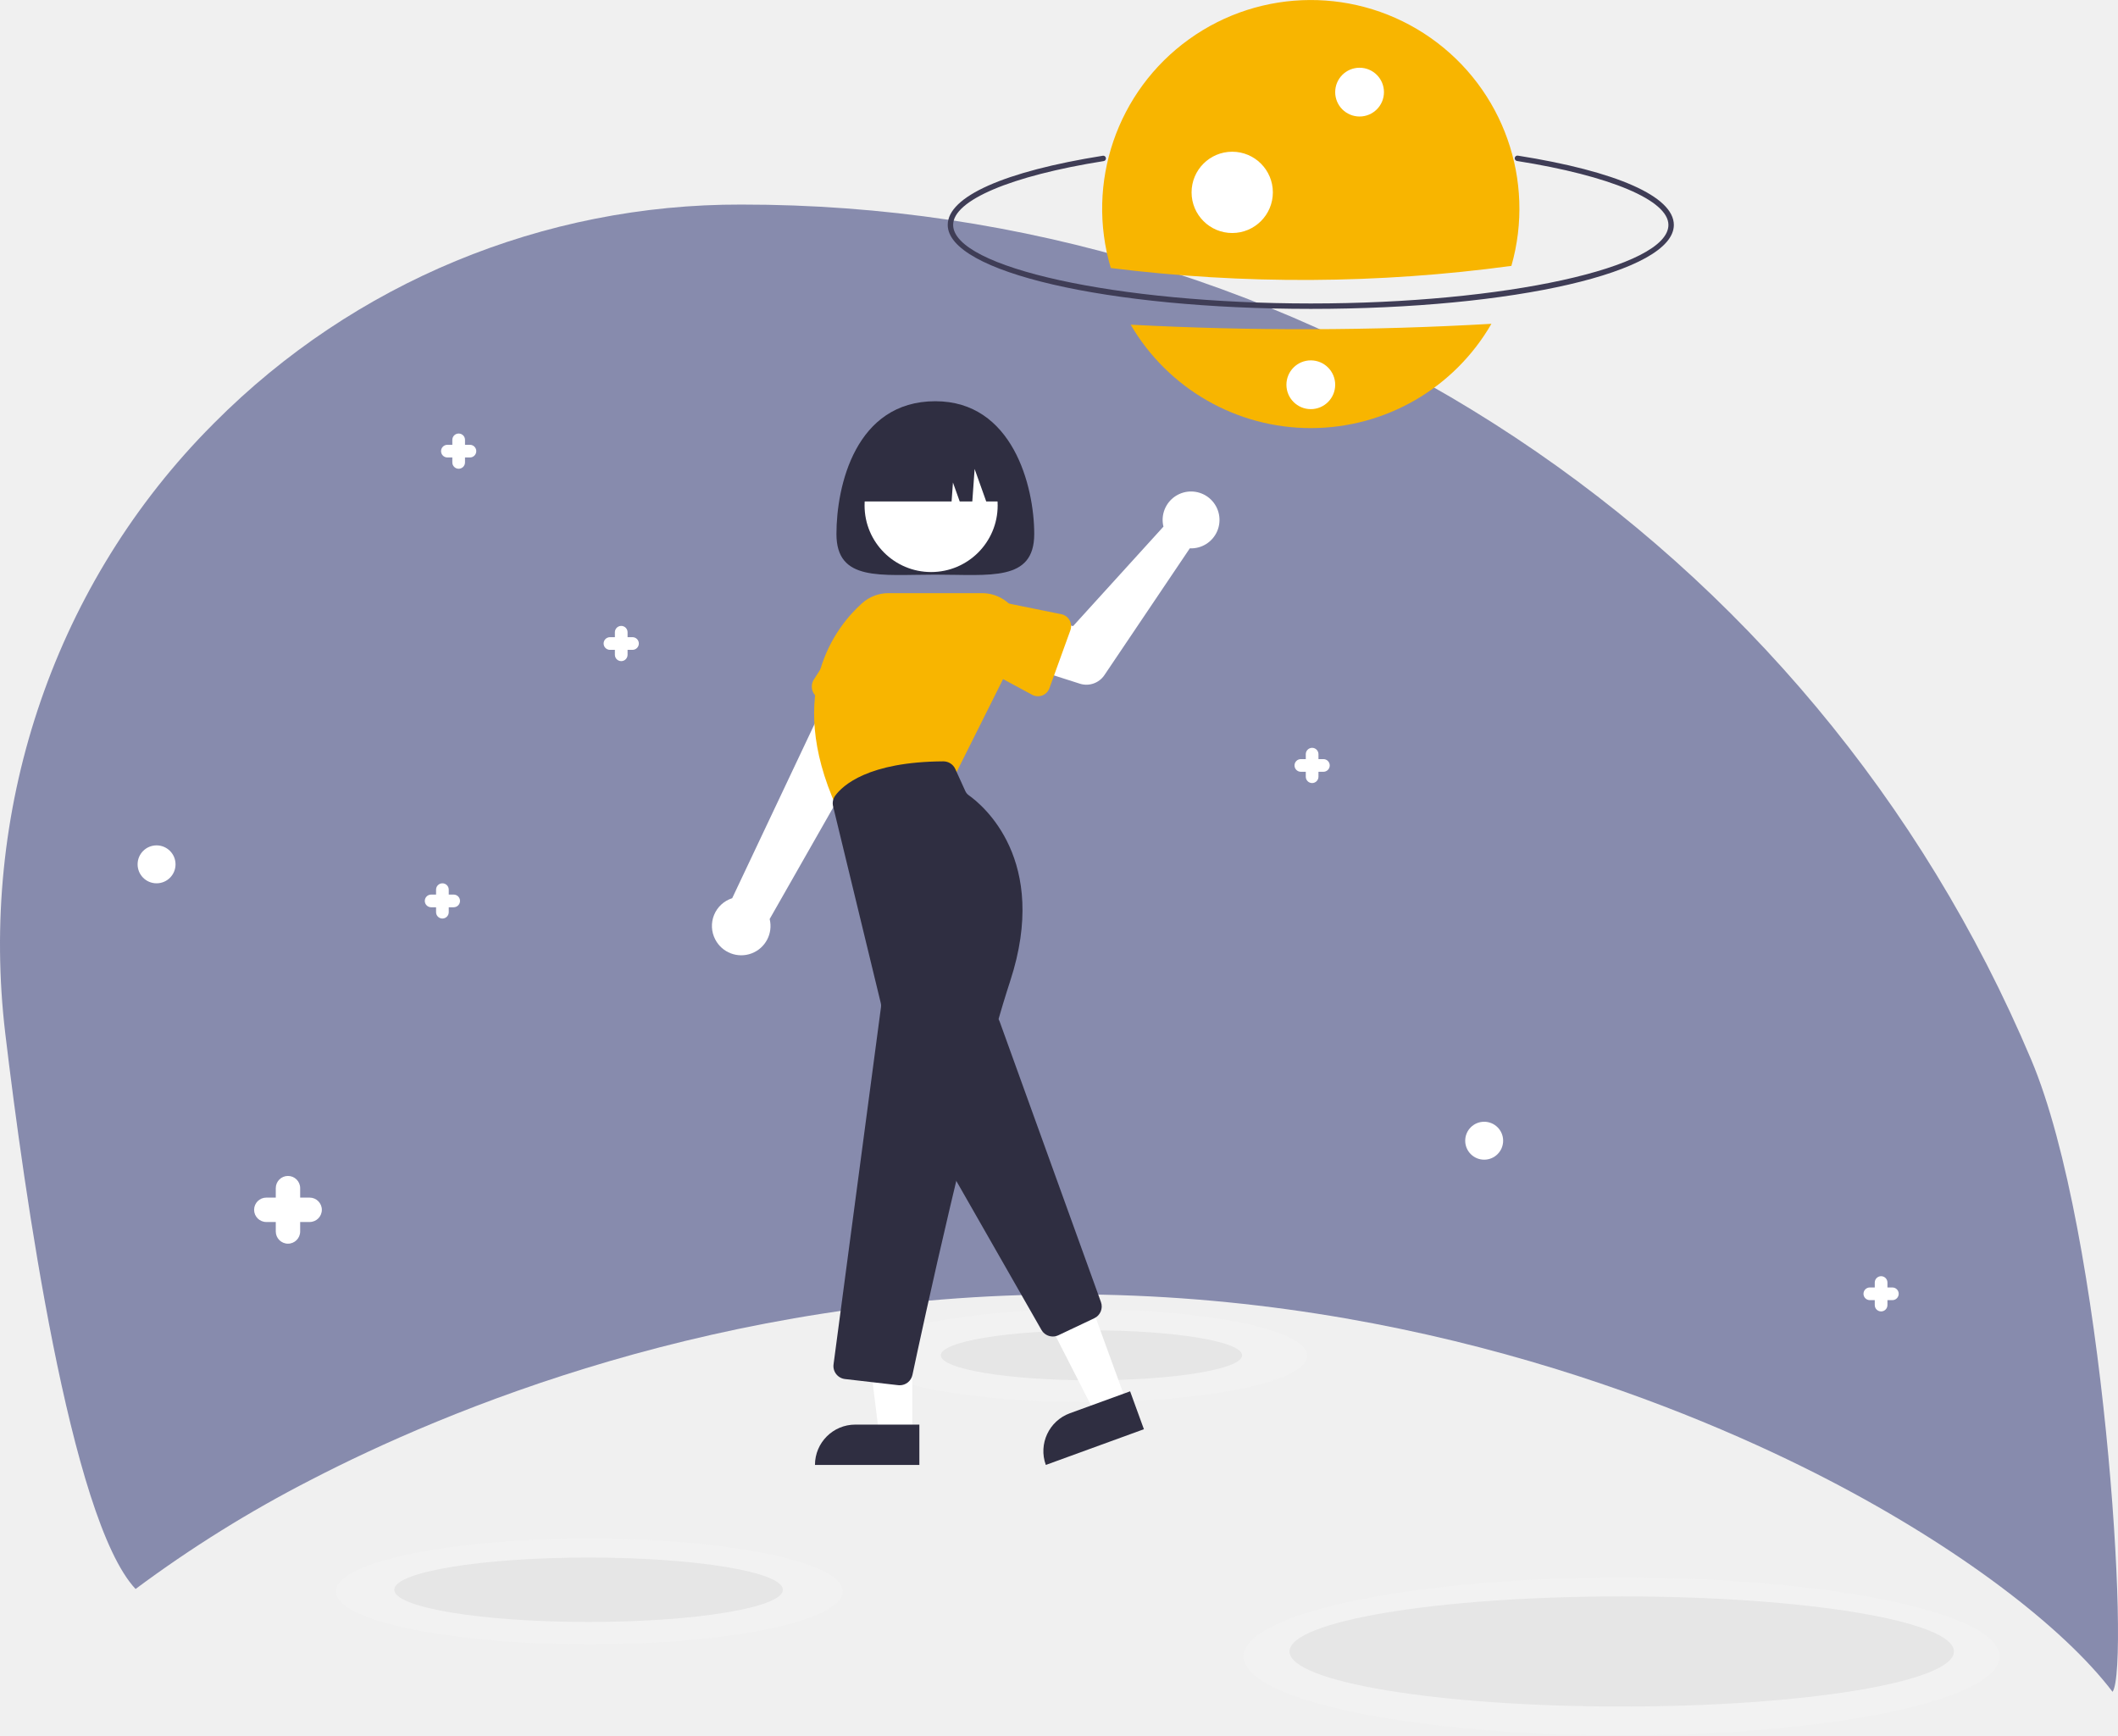
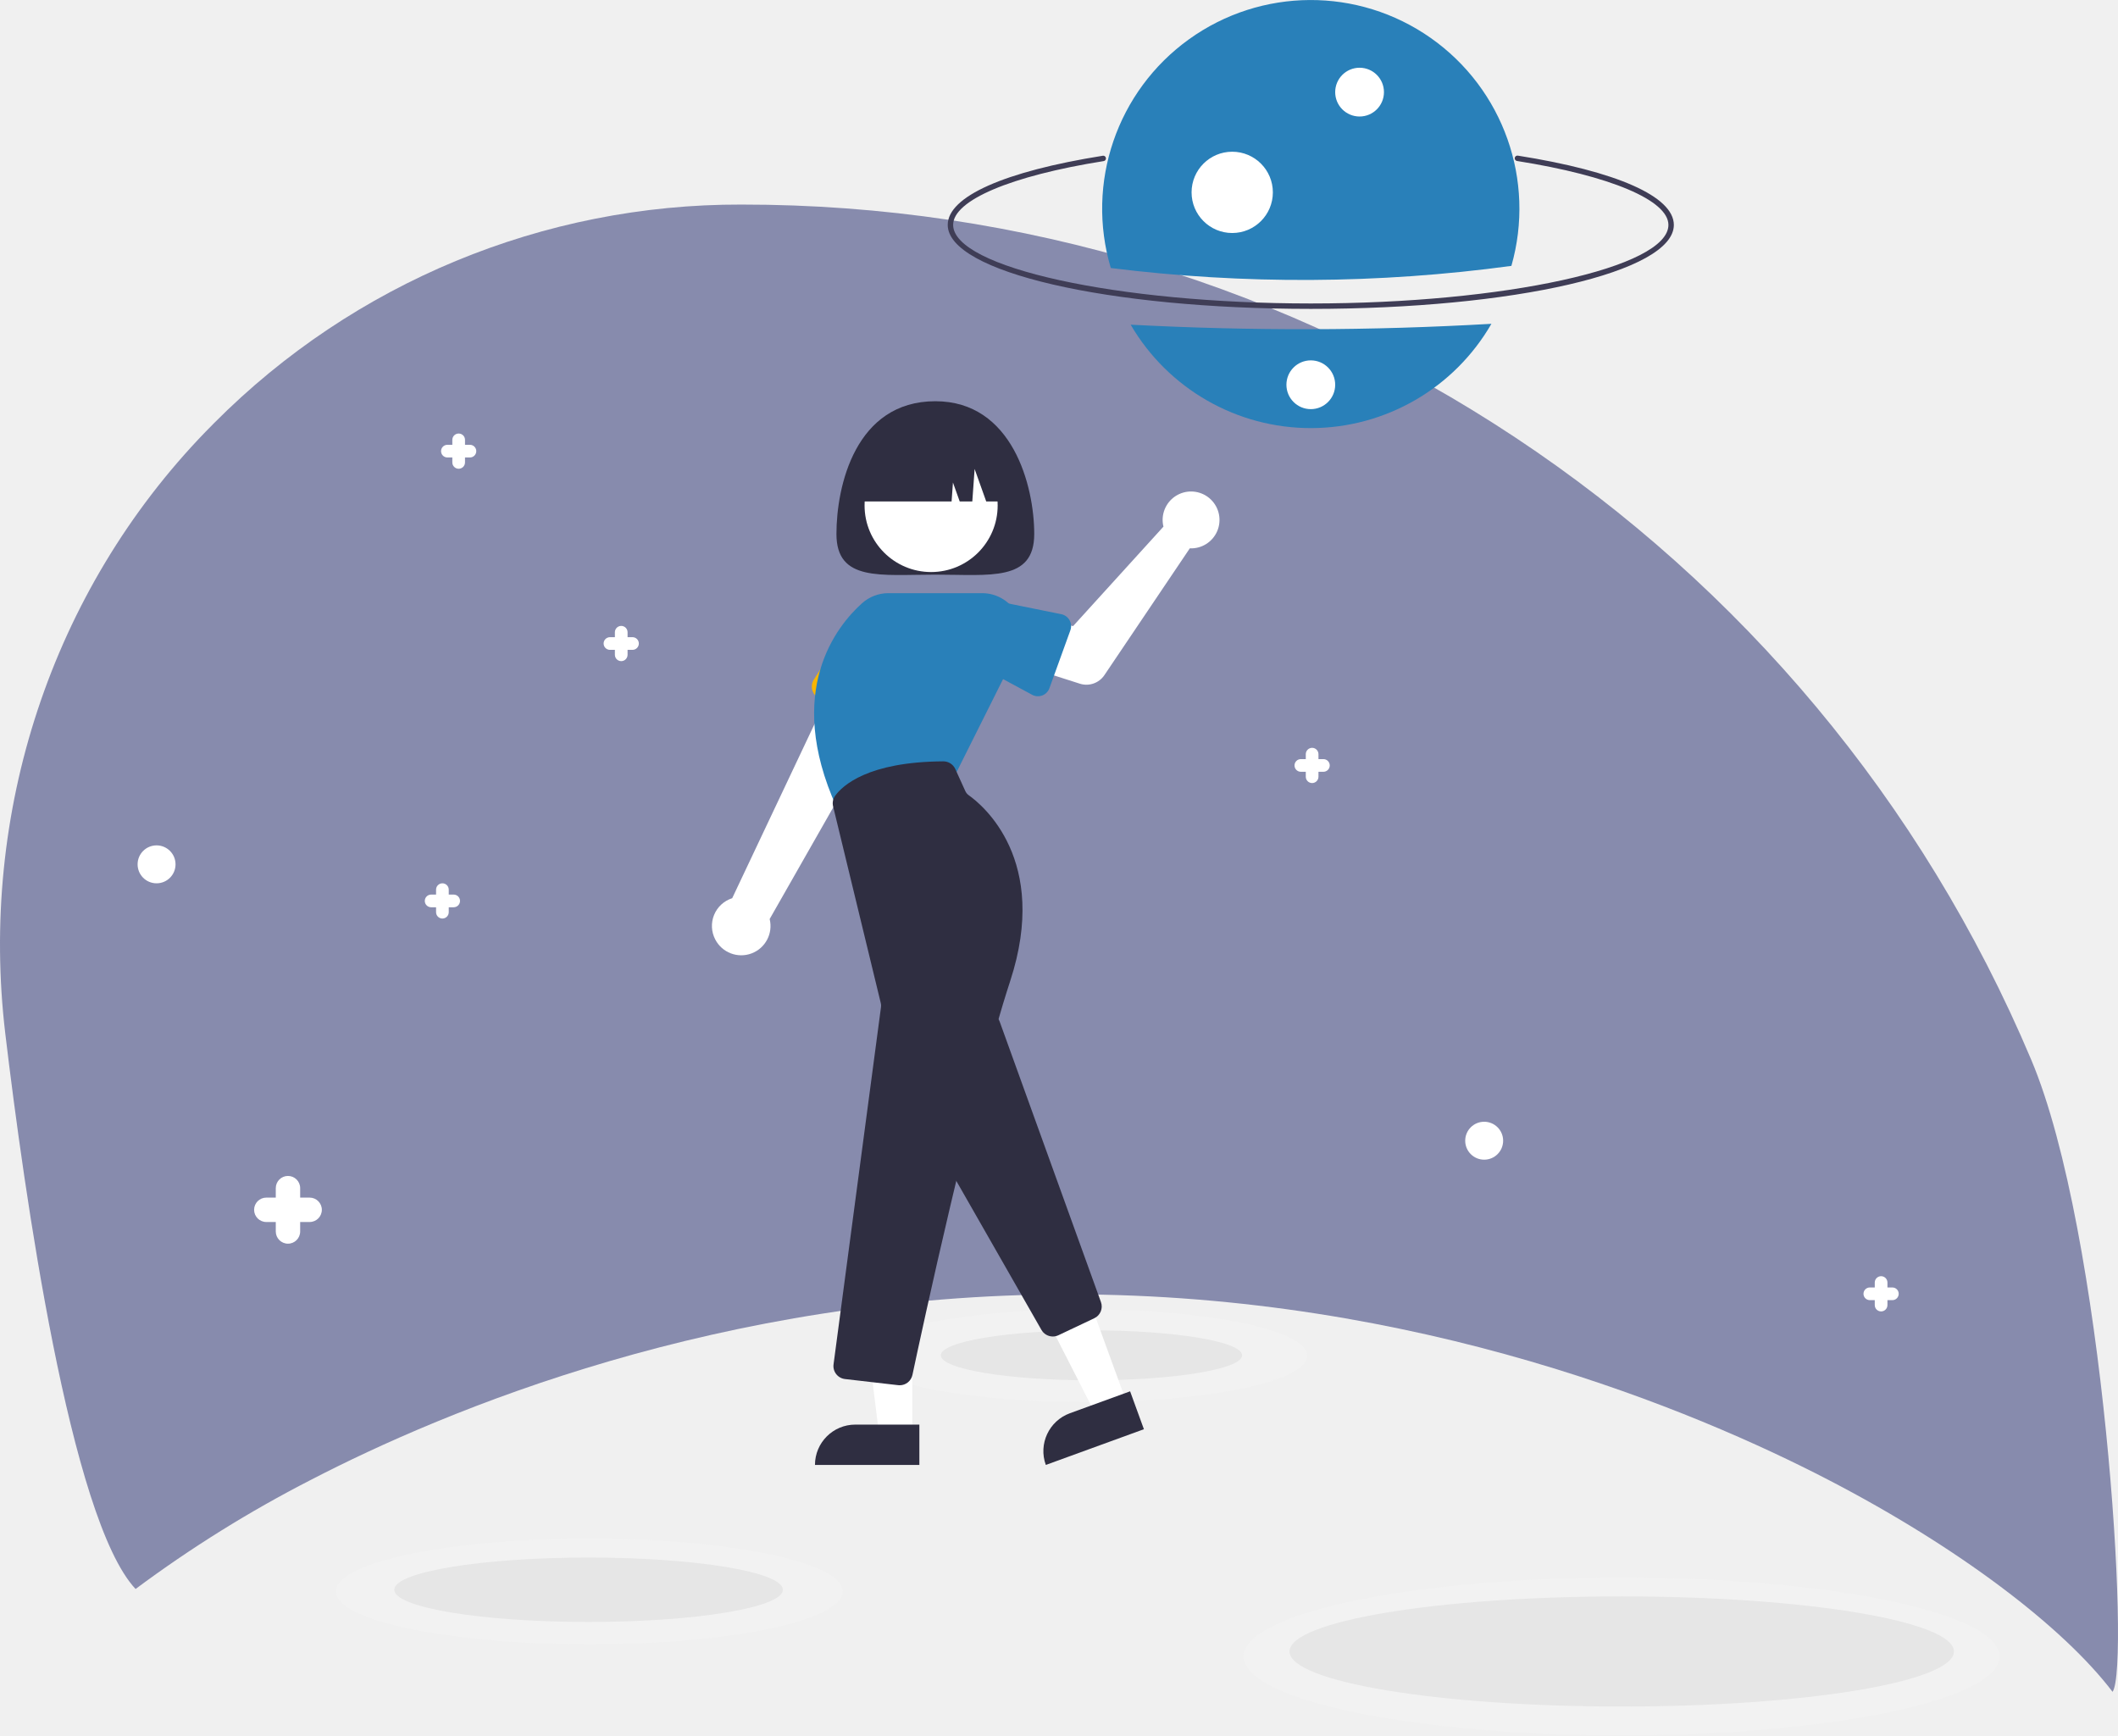
<svg xmlns="http://www.w3.org/2000/svg" id="a440bc83-d4cf-42ba-bc9f-600e72f10f51" data-name="Layer 1" width="781.723" height="640.45" viewBox="0 0 781.723 640.45" version="1.1">
  <defs id="defs79" />
  <path d="M319.931,670.934C369.269,645.357,471.26,602.451,600,602.451s230.731,42.907,280.069,68.483c48.032,24.9,86.661,54.258,104.858,78.211,6.633-9.028-3.102-169.642-30.044-233.34A516.235,516.235,0,0,0,478.82,200.25a273.27,273.27,0,0,0-194.505,80.567q-1.624,1.624-3.217,3.269c-57.017,58.899-83.64,140.844-73.92,222.242,6.92,57.952,23.976,179.165,48.074,204.866A458.813,458.813,0,0,1,319.931,670.934Z" transform="translate(-205.2132 -124.75)" fill="#f2f2f2" id="path2" style="fill:#878bad;fill-opacity:1" />
  <ellipse cx="400.52" cy="500.35" rx="81.969" ry="17.1" fill="#f2f2f2" id="ellipse4" />
  <path d="M689.003,238.75c-75.14-.007-133.999-13.629-133.997-31.012.001-10.422,20.858-19.719,57.222-25.506a1,1,0,1,1,.314,1.975c-34.255,5.452-55.536,14.469-55.537,23.531-.001,15.72,60.446,29.005,131.997,29.012s132.001-13.268,132.003-28.988c.001-9.101-21.414-18.143-55.888-23.598a1,1,0,1,1,.313-1.976c36.591,5.79,57.576,15.111,57.575,25.574C823.005,225.145,764.143,238.757,689.003,238.75Z" transform="translate(-205.2132 -124.75)" fill="#3f3d56" id="path6" />
-   <path d="M622.524,244.582a76.983,76.983,0,0,0,133.15-.324A1211.979,1211.979,0,0,1,622.524,244.582Z" transform="translate(-205.2132 -124.75)" fill="#6c63ff" id="path8" style="fill:#f8b500;fill-opacity:1" />
-   <path d="M763.047,222.88a76.997,76.997,0,1,0-147.857.786A572.233,572.233,0,0,0,763.047,222.88Z" transform="translate(-205.2132 -124.75)" fill="#6c63ff" id="path10" style="fill:#f8b500;fill-opacity:1" />
+   <path d="M622.524,244.582a76.983,76.983,0,0,0,133.15-.324A1211.979,1211.979,0,0,1,622.524,244.582Z" transform="translate(-205.2132 -124.75)" fill="#6c63ff" id="path8" style="fill:#2980b9;fill-opacity:1" />
+   <path d="M763.047,222.88a76.997,76.997,0,1,0-147.857.786A572.233,572.233,0,0,0,763.047,222.88Z" transform="translate(-205.2132 -124.75)" fill="#6c63ff" id="path10" style="fill:#2980b9;fill-opacity:1" />
  <circle cx="501.799" cy="34" r="9" fill="#fff" id="circle12" />
  <circle cx="454.794" cy="70.997" r="15" fill="#fff" id="circle14" />
  <circle cx="483.799" cy="142" r="9" fill="#fff" id="circle16" />
  <ellipse cx="402.84" cy="500.204" rx="55.605" ry="9.218" fill="#e6e6e6" id="ellipse18" />
  <ellipse cx="217.52" cy="587.353" rx="93.552" ry="19.516" fill="#f2f2f2" id="ellipse20" />
  <ellipse cx="598.52" cy="611.35" rx="139.491" ry="29.1" fill="#f2f2f2" id="ellipse22" />
  <ellipse cx="217.235" cy="586.726" rx="71.711" ry="11.888" fill="#e6e6e6" id="ellipse24" />
  <ellipse cx="598.551" cy="609.501" rx="122.603" ry="20.324" fill="#e6e6e6" id="ellipse26" />
  <circle cx="57.787" cy="319" r="7" fill="#fff" id="circle28" />
  <circle cx="547.787" cy="421" r="7" fill="#fff" id="circle30" />
  <path d="M513.933,321.83c0,17.673,16.342,15,36.5,15s36.5,2.673,36.5-15-7.982-49-36.5-49C520.933,272.83,513.933,304.157,513.933,321.83Z" transform="translate(-205.2132 -124.75)" fill="#2f2e41" id="path32" />
  <path d="M469.207,471.483a10.743,10.743,0,0,1,6.253-15.24l41.816-88.459,19.128,13.413-47.119,82.735a10.801,10.801,0,0,1-20.078,7.551Z" transform="translate(-205.2132 -124.75)" fill="#ffb8b8" id="path34" style="fill:#ffffff;fill-opacity:1" />
  <path d="M505.039,379.529a4.812,4.812,0,0,1,.552-3.973l13.001-20.382a13.377,13.377,0,0,1,24.456,10.85l-6.549,23.353a4.817,4.817,0,0,1-6.604,3.096l-22.209-9.931A4.811,4.811,0,0,1,505.039,379.529Z" transform="translate(-205.2132 -124.75)" fill="#6c63ff" id="path36" style="fill:#f8b500;fill-opacity:1" />
  <polygon points="415.837 517.679 404.317 521.874 382.656 479.436 399.658 473.245 415.837 517.679" fill="#ffb8b8" id="polygon38" style="fill:#ffffff;fill-opacity:1" />
  <path d="M602.385,644.381h23.644a0,0,0,0,1,0,0v14.887a0,0,0,0,1,0,0H587.498a0,0,0,0,1,0,0v0A14.887,14.887,0,0,1,602.385,644.381Z" transform="translate(-391.6041 122.1755) rotate(-20.00652)" fill="#2f2e41" id="path40" />
  <path d="M589.601,615.585l-43.887-76.802a4.822,4.822,0,0,1,.052-4.868l19.762-32.937a4.817,4.817,0,0,1,8.661.841l37.364,103.468a4.799,4.799,0,0,1-2.469,5.99l-13.239,6.271a4.773,4.773,0,0,1-2.044.459A4.84,4.84,0,0,1,589.601,615.585Z" transform="translate(-205.2132 -124.75)" fill="#2f2e41" id="path42" />
  <circle cx="343.662" cy="186.56" r="24.561" fill="#ffb8b8" id="circle44" style="fill:#ffffff;fill-opacity:1" />
-   <path d="M513.94,422.561c-19.342-42.889.157-66.859,9.439-75.173a14.557,14.557,0,0,1,9.73-3.721h34.599a14.576,14.576,0,0,1,13.038,21.095l-23.13,46.259-43.488,11.96Z" transform="translate(-205.2132 -124.75)" fill="#6c63ff" id="path46" style="fill:#f8b500;fill-opacity:1" />
+   <path d="M513.94,422.561c-19.342-42.889.157-66.859,9.439-75.173a14.557,14.557,0,0,1,9.73-3.721h34.599a14.576,14.576,0,0,1,13.038,21.095l-23.13,46.259-43.488,11.96Z" transform="translate(-205.2132 -124.75)" fill="#6c63ff" id="path46" style="fill:#2980b9;fill-opacity:1" />
  <polygon points="336.698 529.276 324.438 529.275 318.606 481.987 336.7 481.988 336.698 529.276" fill="#ffb8b8" id="polygon48" style="fill:#ffffff;fill-opacity:1" />
  <path d="M315.681,525.772h23.644a0,0,0,0,1,0,0v14.887a0,0,0,0,1,0,0H300.794a0,0,0,0,1,0,0v0A14.887,14.887,0,0,1,315.681,525.772Z" fill="#2f2e41" id="path50" />
  <path d="M536.716,635.973l-19.629-2.264a4.818,4.818,0,0,1-4.223-5.42l17.518-131.9a3.75,3.75,0,0,0-.073-1.377l-17.608-72.645a4.761,4.761,0,0,1,.754-3.926c2.73-3.764,12.086-12.537,39.914-12.703h.03a4.834,4.834,0,0,1,4.397,2.827l3.712,8.166a3.763,3.763,0,0,0,1.253,1.513c5.11,3.617,29.862,23.918,15.328,68.489C563.806,530.54,545.504,615.587,541.98,632.191a4.791,4.791,0,0,1-4.698,3.814A4.925,4.925,0,0,1,536.716,635.973Z" transform="translate(-205.2132 -124.75)" fill="#2f2e41" id="path52" />
  <path d="M634.355,317.474a10.527,10.527,0,0,0,.273,1.635l-33.347,36.708-11.778-2.538-6.154,17.274,20.413,6.52A8,8,0,0,0,612.831,373.921l31.521-46.795a10.497,10.497,0,1,0-9.997-9.651Z" transform="translate(-205.2132 -124.75)" fill="#ffb8b8" id="path54" style="fill:#ffffff;fill-opacity:1" />
-   <path d="M600.271,357.373l-7.731,21.372a4.5,4.5,0,0,1-6.366,2.431L566.226,370.429A12.497,12.497,0,0,1,574.797,346.95l22.136,4.482a4.5,4.5,0,0,1,3.337,5.941Z" transform="translate(-205.2132 -124.75)" fill="#6c63ff" id="path56" style="fill:#f8b500;fill-opacity:1" />
+   <path d="M600.271,357.373l-7.731,21.372a4.5,4.5,0,0,1-6.366,2.431L566.226,370.429A12.497,12.497,0,0,1,574.797,346.95l22.136,4.482a4.5,4.5,0,0,1,3.337,5.941Z" transform="translate(-205.2132 -124.75)" fill="#6c63ff" id="path56" style="fill:#2980b9;fill-opacity:1" />
  <path d="M578.933,309.83v0H569.218l-4.286-12-.857,12h-4.643l-2.5-7-.5,7h-34.5v0a26,26,0,0,1,26-26h5A26,26,0,0,1,578.933,309.83Z" transform="translate(-205.2132 -124.75)" fill="#2f2e41" id="path58" />
  <path d="M319.5,566.75H316v-3.5a4.5,4.5,0,0,0-9,0v3.5h-3.5a4.5,4.5,0,0,0,0,9H307v3.5a4.5,4.5,0,0,0,9,0v-3.5h3.5a4.5,4.5,0,0,0,0-9Z" transform="translate(-205.2132 -124.75)" fill="#fff" id="path60" />
  <path d="M438.66,359.91h-1.82v-1.82a2.34,2.34,0,1,0-4.68,0v1.82h-1.82a2.34,2.34,0,1,0,0,4.68h1.82v1.82a2.34,2.34,0,1,0,4.68,0v-1.82h1.82a2.34,2.34,0,1,0,0-4.68Z" transform="translate(-205.2132 -124.75)" fill="#fff" id="path66" />
  <path d="M903.66,599.91h-1.82v-1.82a2.34,2.34,0,0,0-4.68,0v1.82h-1.82a2.34,2.34,0,0,0,0,4.68h1.82v1.82a2.34,2.34,0,0,0,4.68,0v-1.82h1.82a2.34,2.34,0,0,0,0-4.68Z" transform="translate(-205.2132 -124.75)" fill="#fff" id="path68" />
  <path d="M693.66,404.91h-1.82v-1.82a2.34,2.34,0,0,0-4.68,0v1.82h-1.82a2.34,2.34,0,0,0,0,4.68h1.82v1.82a2.34,2.34,0,0,0,4.68,0v-1.82h1.82a2.34,2.34,0,1,0,0-4.68Z" transform="translate(-205.2132 -124.75)" fill="#fff" id="path70" />
  <path d="M372.66,454.91h-1.82v-1.82a2.34,2.34,0,1,0-4.68,0v1.82h-1.82a2.34,2.34,0,1,0,0,4.68h1.82v1.82a2.34,2.34,0,1,0,4.68,0v-1.82h1.82a2.34,2.34,0,1,0,0-4.68Z" transform="translate(-205.2132 -124.75)" fill="#fff" id="path72" />
  <path d="M378.66,288.91h-1.82v-1.82a2.34,2.34,0,1,0-4.68,0v1.82h-1.82a2.34,2.34,0,1,0,0,4.68h1.82v1.82a2.34,2.34,0,1,0,4.68,0v-1.82h1.82a2.34,2.34,0,1,0,0-4.68Z" transform="translate(-205.2132 -124.75)" fill="#fff" id="path74" />
</svg>
